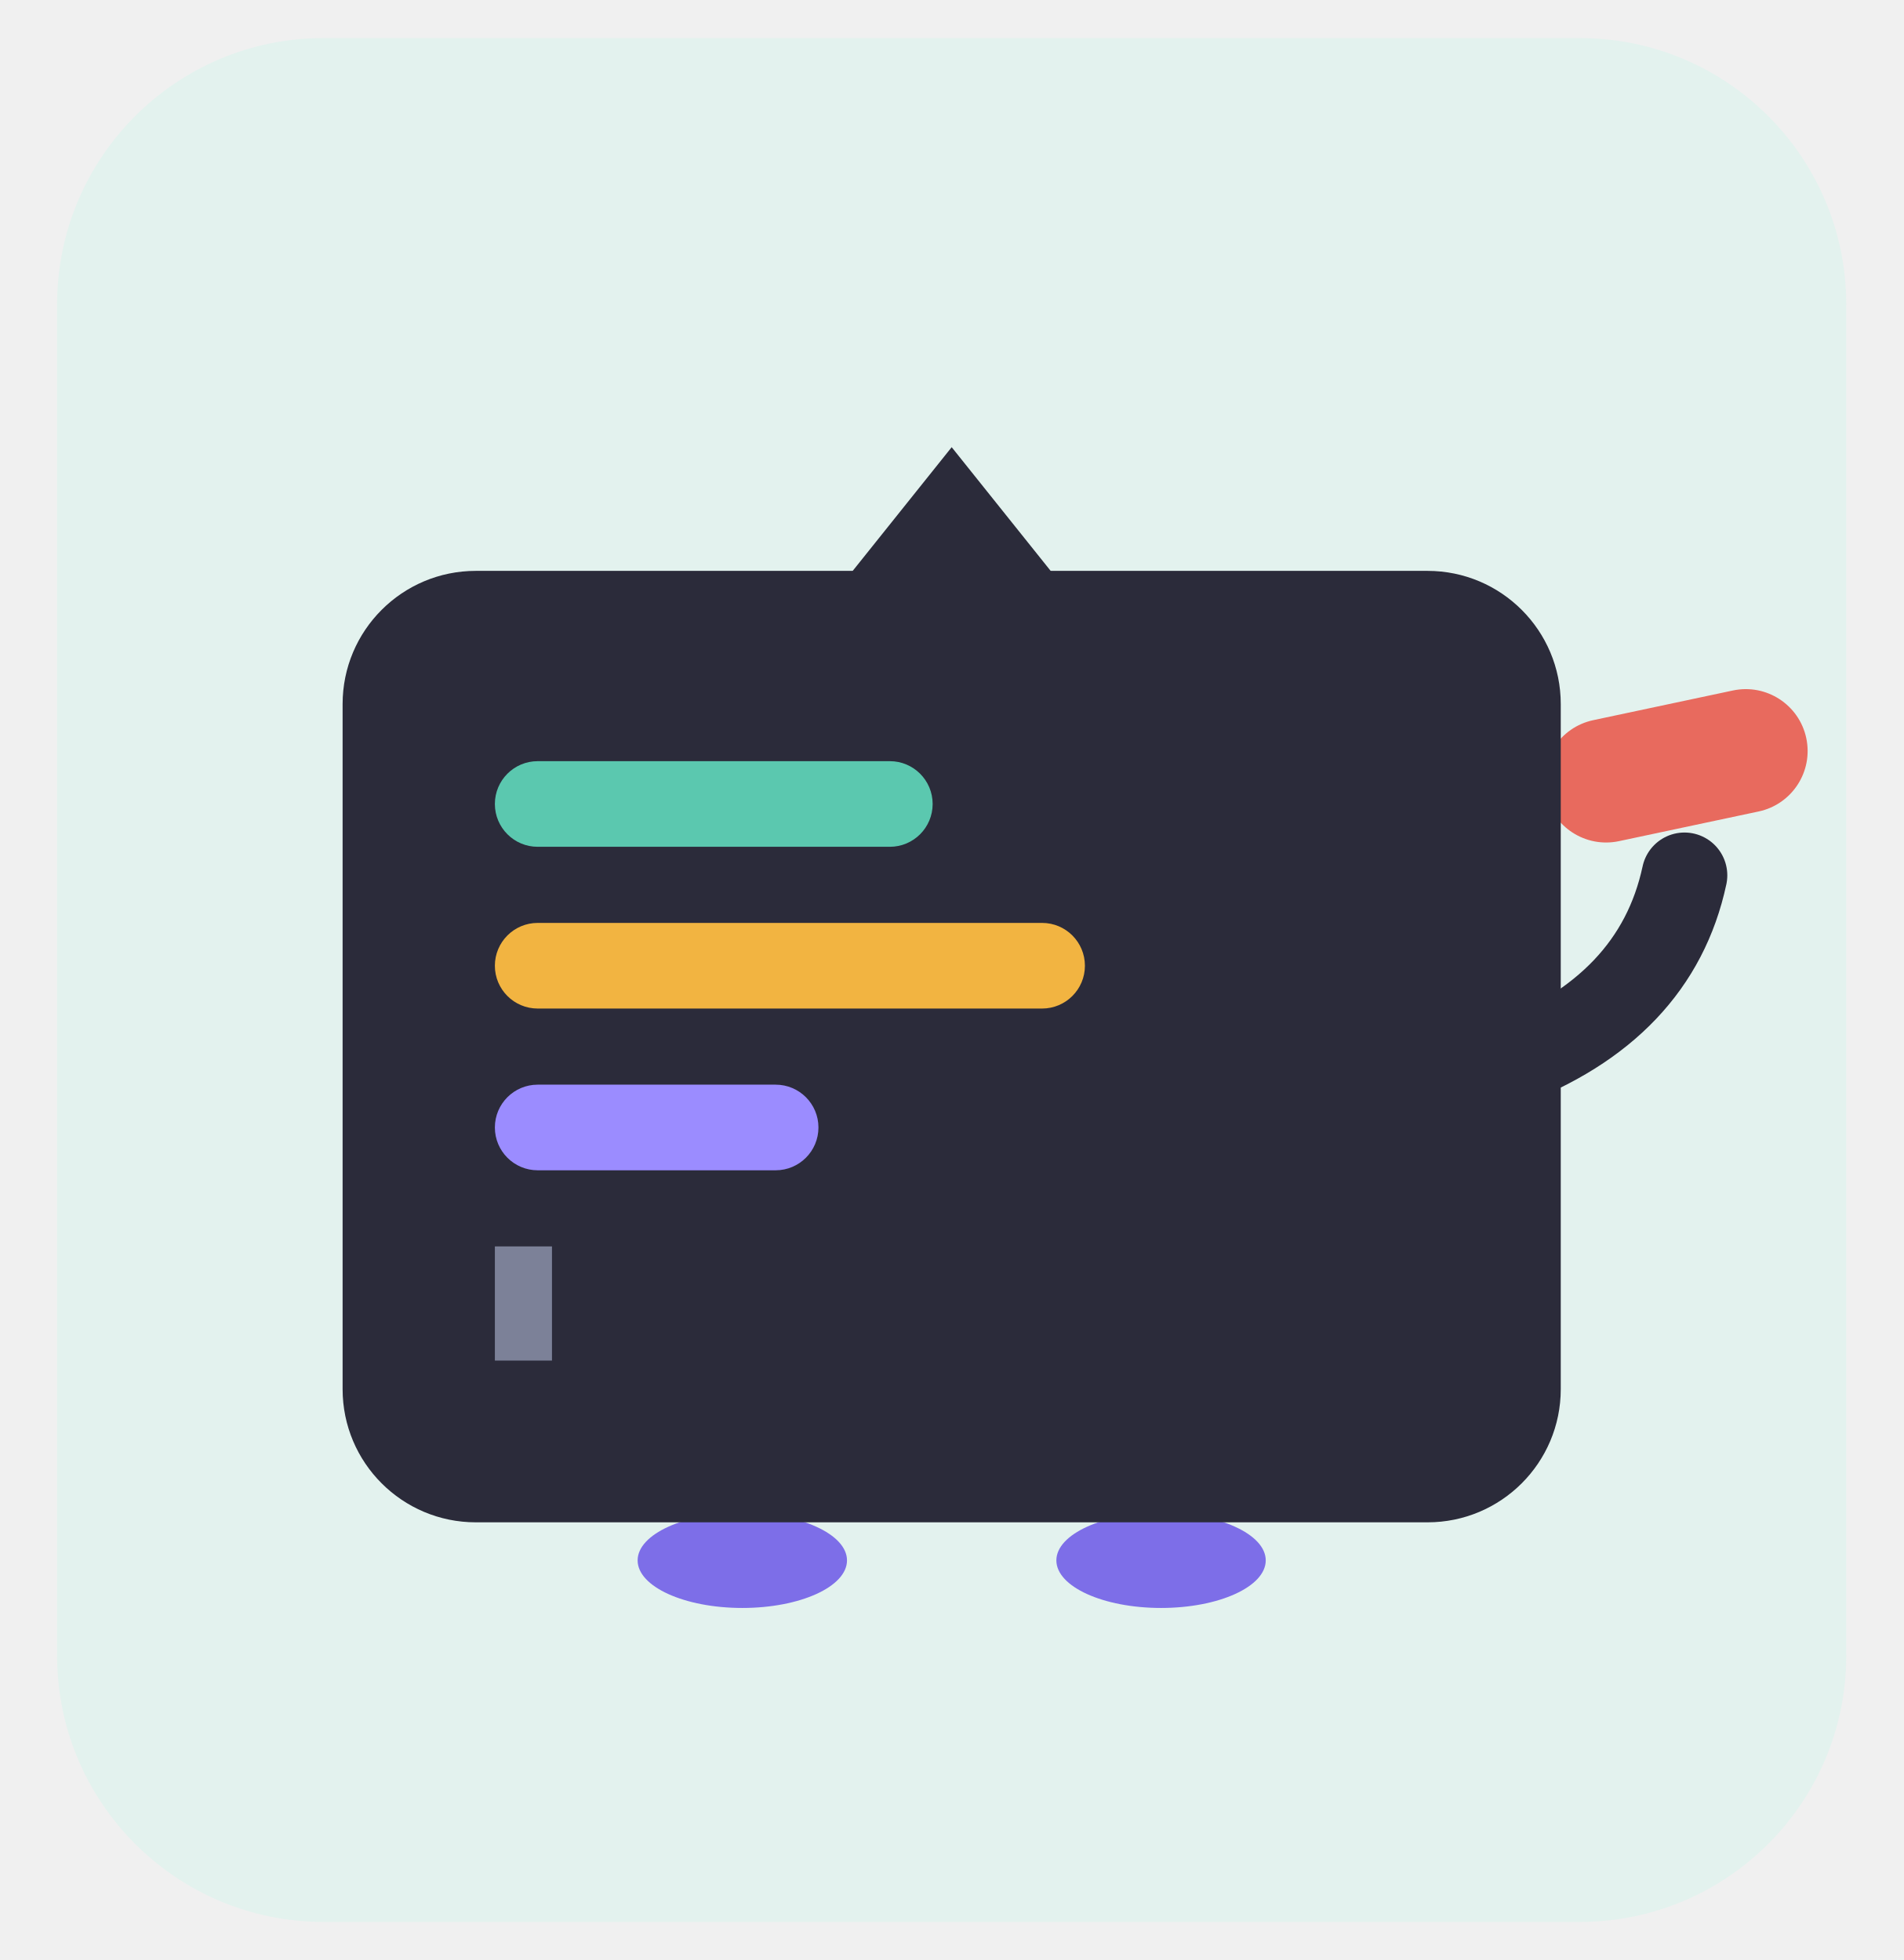
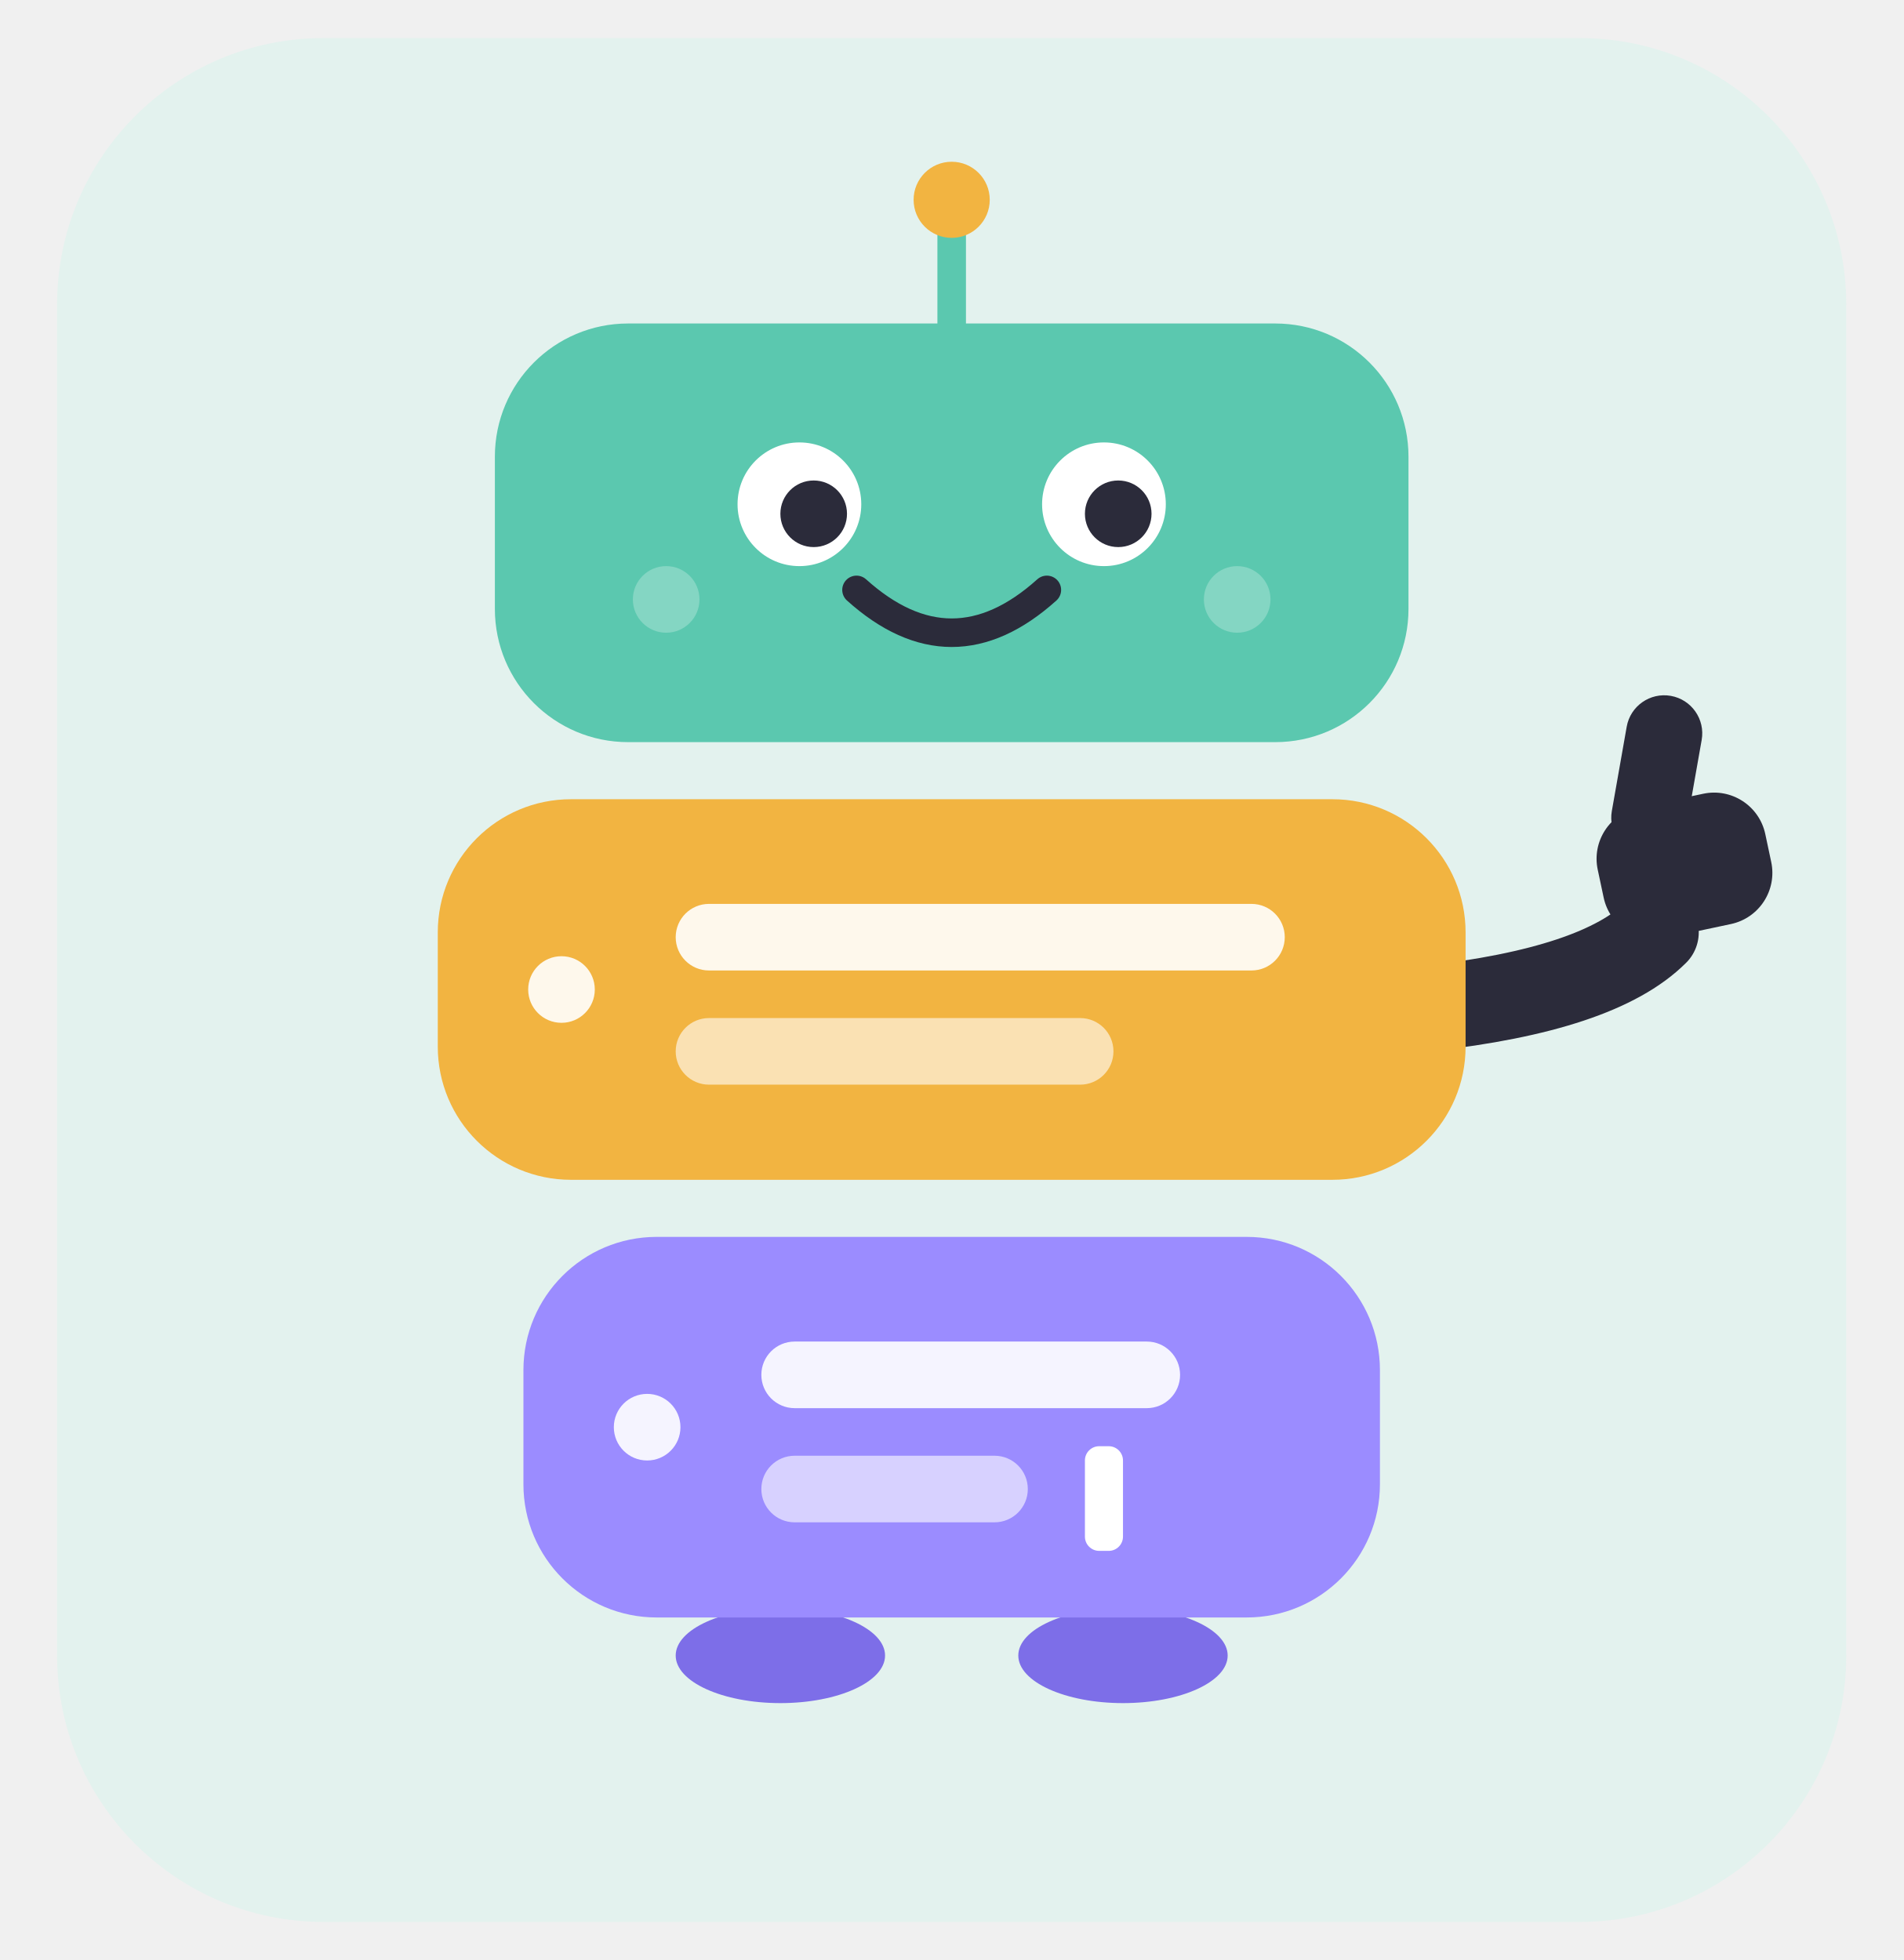
- <svg xmlns="http://www.w3.org/2000/svg" viewBox="0 0 200 206" width="200" height="206" role="img" aria-label="promptu mascot: a friendly popover panel with little feet, holding up the next prompt block">
+ <svg xmlns="http://www.w3.org/2000/svg" viewBox="0 0 200 206" width="200" height="206" role="img" aria-label="promptu mascot: a friendly creature built from stacked prompt blocks, giving a thumbs-up">
  <rect x="6" y="4" width="188" height="198" rx="28" fill="#e3f2ee" />
-   <ellipse cx="78" cy="164" rx="11" ry="5" fill="#7D6EE8" />
-   <ellipse cx="122" cy="164" rx="11" ry="5" fill="#7D6EE8" />
-   <path d="M158 112 Q174 106 177 92" fill="none" stroke="#2b2b3a" stroke-width="9" stroke-linecap="round" />
-   <rect x="162" y="74" width="28" height="13" rx="6.5" fill="#E86A5E" transform="rotate(-12 176 80)" />
-   <path d="M100 47 L112 62 L88 62 Z" fill="#2b2b3a" />
-   <rect x="36" y="60" width="128" height="100" rx="14" fill="#2b2b3a" />
-   <rect x="52" y="80" width="46" height="9" rx="4.5" fill="#5BC8AF" />
-   <rect x="52" y="97" width="62" height="9" rx="4.5" fill="#F2B441" />
-   <rect x="52" y="114" width="34" height="9" rx="4.5" fill="#9B8CFF" />
-   <rect x="52" y="131" width="6" height="12" fill="#7c8198" />
+   <ellipse cx="82" cy="174" rx="11" ry="5" fill="#7D6EE8" />
+   <ellipse cx="118" cy="174" rx="11" ry="5" fill="#7D6EE8" />
+   <path d="M150 106 Q168 104 174 98" fill="none" stroke="#2b2b3a" stroke-width="9" stroke-linecap="round" />
+   <rect x="168" y="84" width="18" height="14" rx="5.5" fill="#2b2b3a" transform="rotate(-12 177 91)" />
+   <rect x="170" y="73" width="8" height="17" rx="4" fill="#2b2b3a" transform="rotate(10 174 82)" />
+   <g>
+     <rect x="55" y="130" width="90" height="40" rx="14" fill="#9B8CFF" />
+     <circle cx="68" cy="150" r="3.5" fill="#ffffff" opacity="0.9" />
+     <rect x="80" y="141" width="44" height="7" rx="3.5" fill="#ffffff" opacity="0.9" />
+     <rect x="80" y="153" width="28" height="7" rx="3.5" fill="#ffffff" opacity="0.6" />
+     <rect x="114" y="152" width="4" height="11" rx="1.5" fill="#ffffff" />
+   </g>
+   <g>
+     <rect x="46" y="84" width="108" height="40" rx="14" fill="#F2B441" />
+     <circle cx="59" cy="104" r="3.5" fill="#ffffff" opacity="0.9" />
+     <rect x="71" y="95" width="64" height="7" rx="3.5" fill="#ffffff" opacity="0.9" />
+     <rect x="71" y="107" width="46" height="7" rx="3.5" fill="#ffffff" opacity="0.6" />
+   </g>
+   <g>
+     <rect x="52" y="34" width="96" height="44" rx="14" fill="#5BC8AF" />
+     <circle cx="84" cy="53" r="6.5" fill="#ffffff" />
+     <circle cx="85.5" cy="54" r="3.5" fill="#2b2b3a" />
+     <circle cx="116" cy="53" r="6.5" fill="#ffffff" />
+     <circle cx="117.5" cy="54" r="3.5" fill="#2b2b3a" />
+     <circle cx="70" cy="63" r="3.5" fill="#ffffff" opacity="0.25" />
+     <circle cx="130" cy="63" r="3.5" fill="#ffffff" opacity="0.25" />
+     <path d="M90 62 Q100 71 110 62" fill="none" stroke="#2b2b3a" stroke-width="3" stroke-linecap="round" />
+     <line x1="100" y1="34" x2="100" y2="24" stroke="#5BC8AF" stroke-width="3" stroke-linecap="round" />
+     <circle cx="100" cy="21" r="4" fill="#F2B441" />
+   </g>
</svg>
